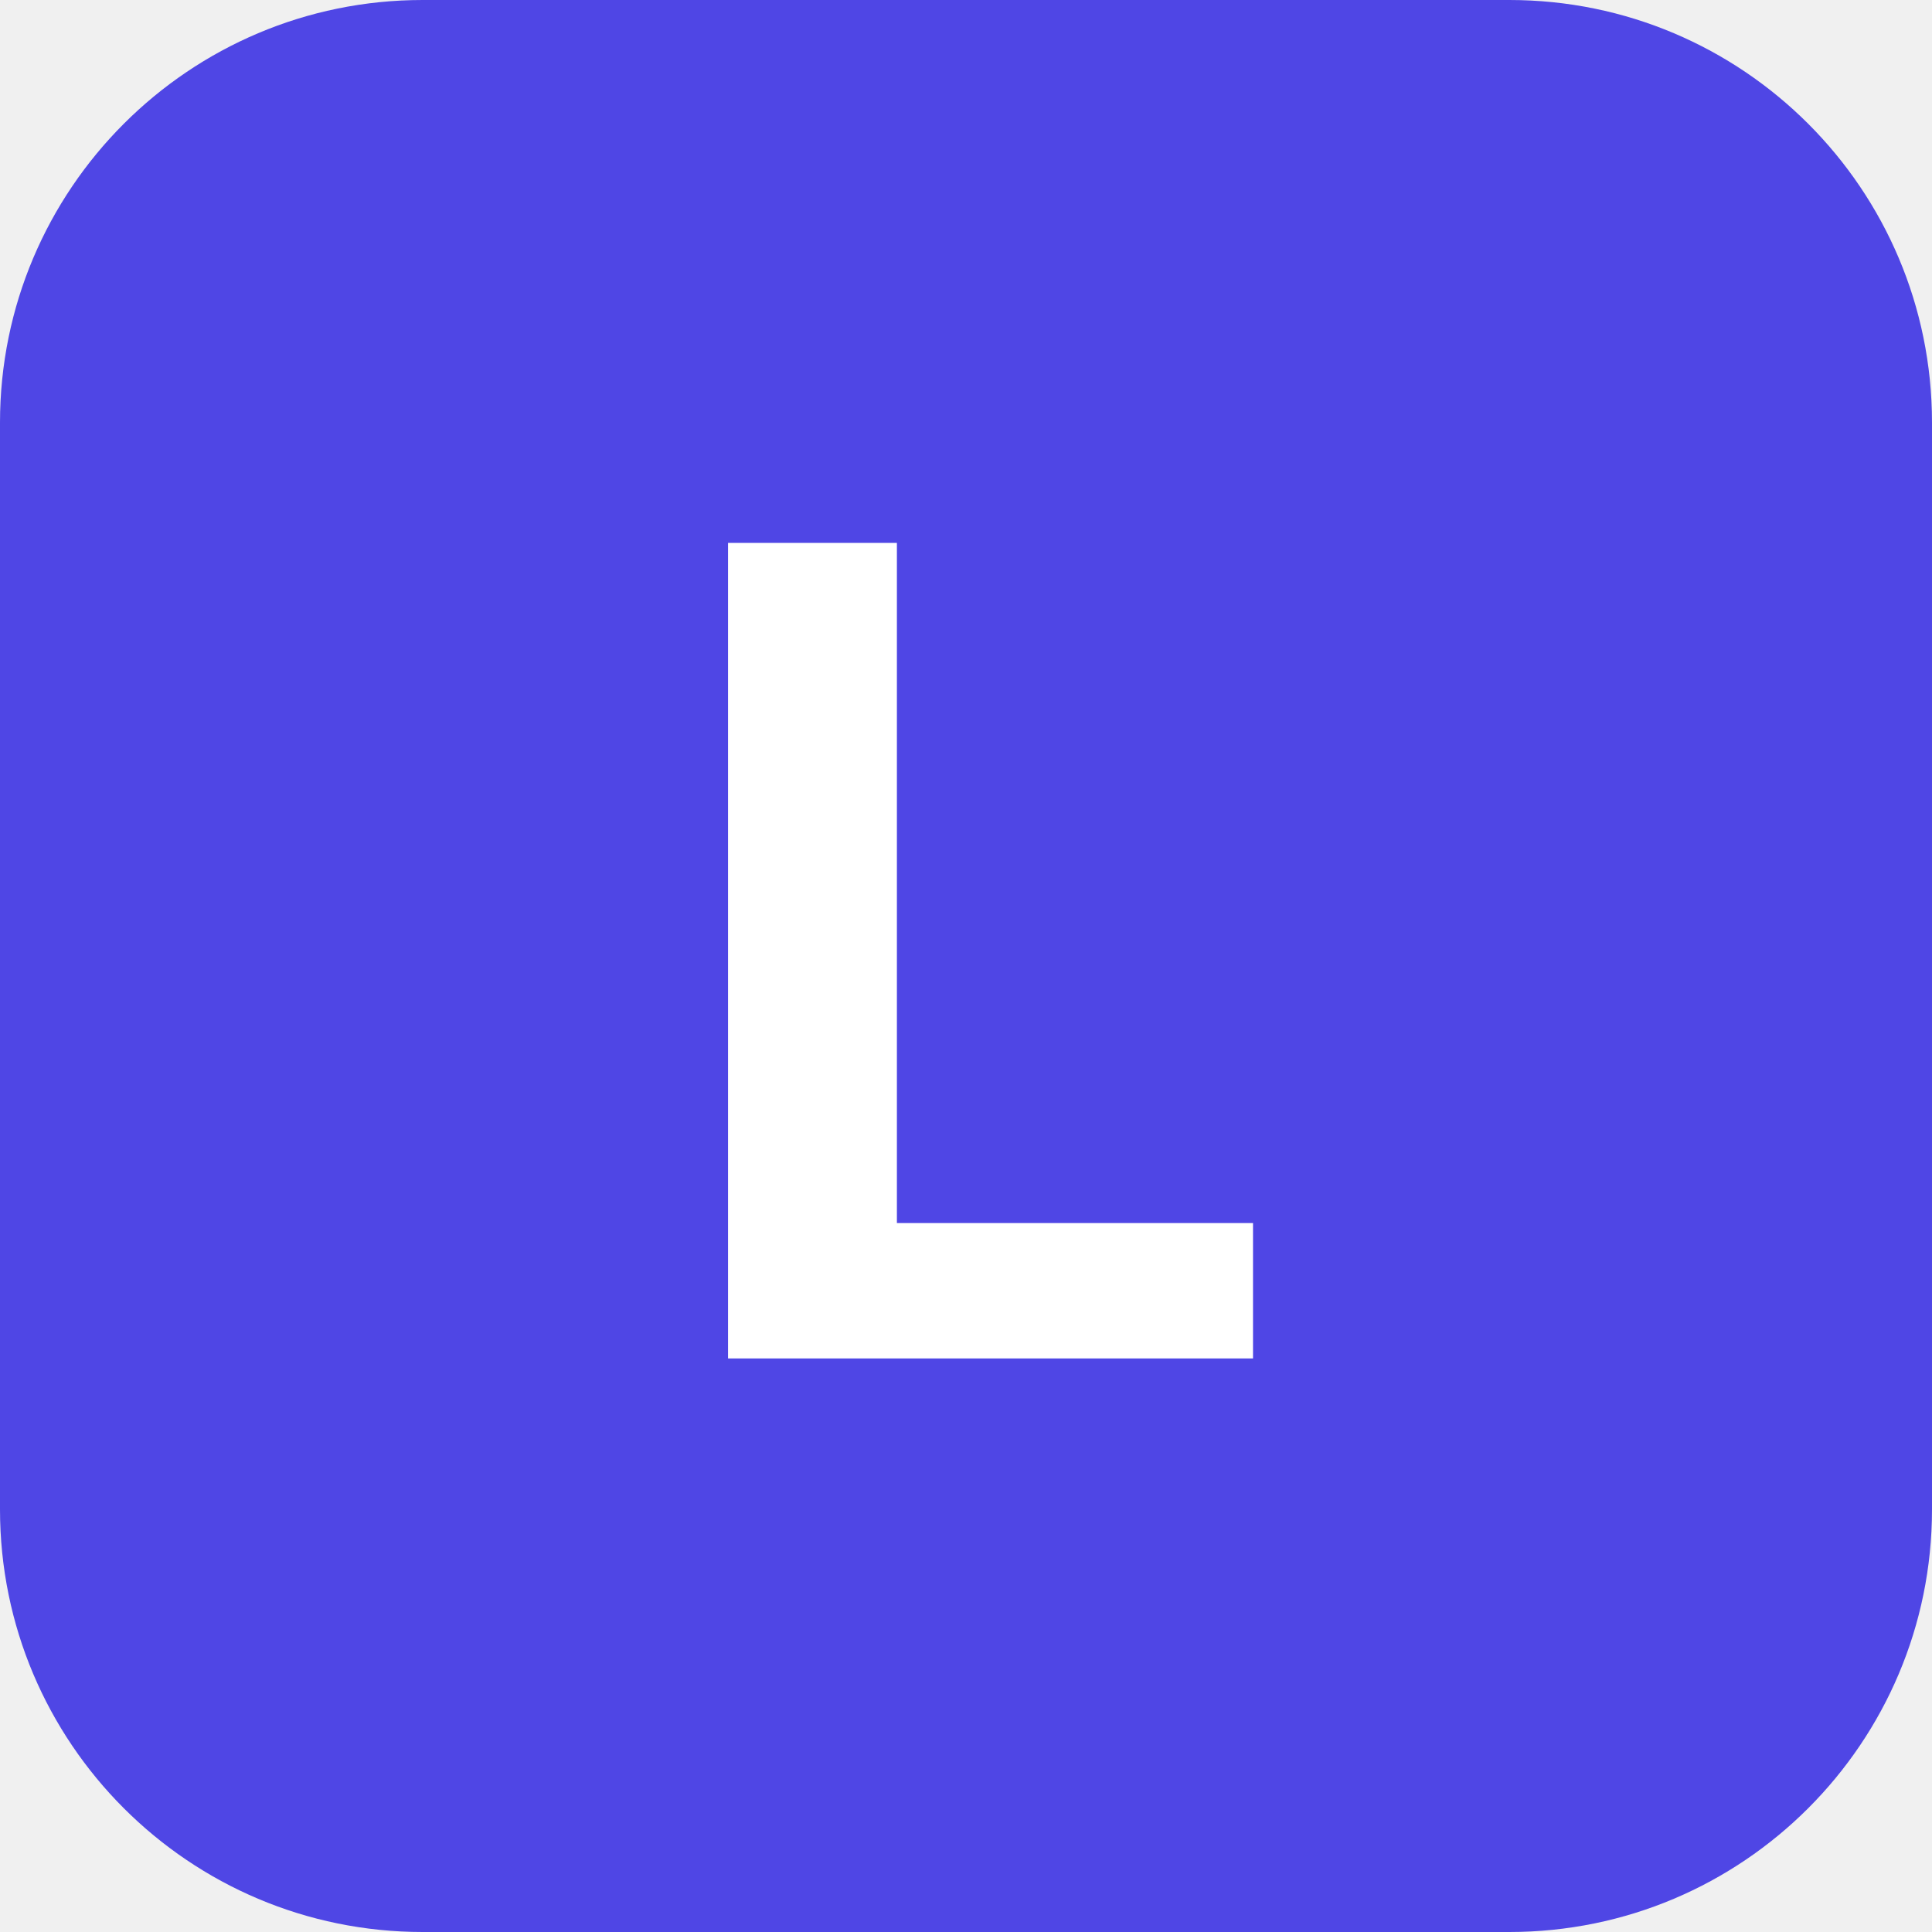
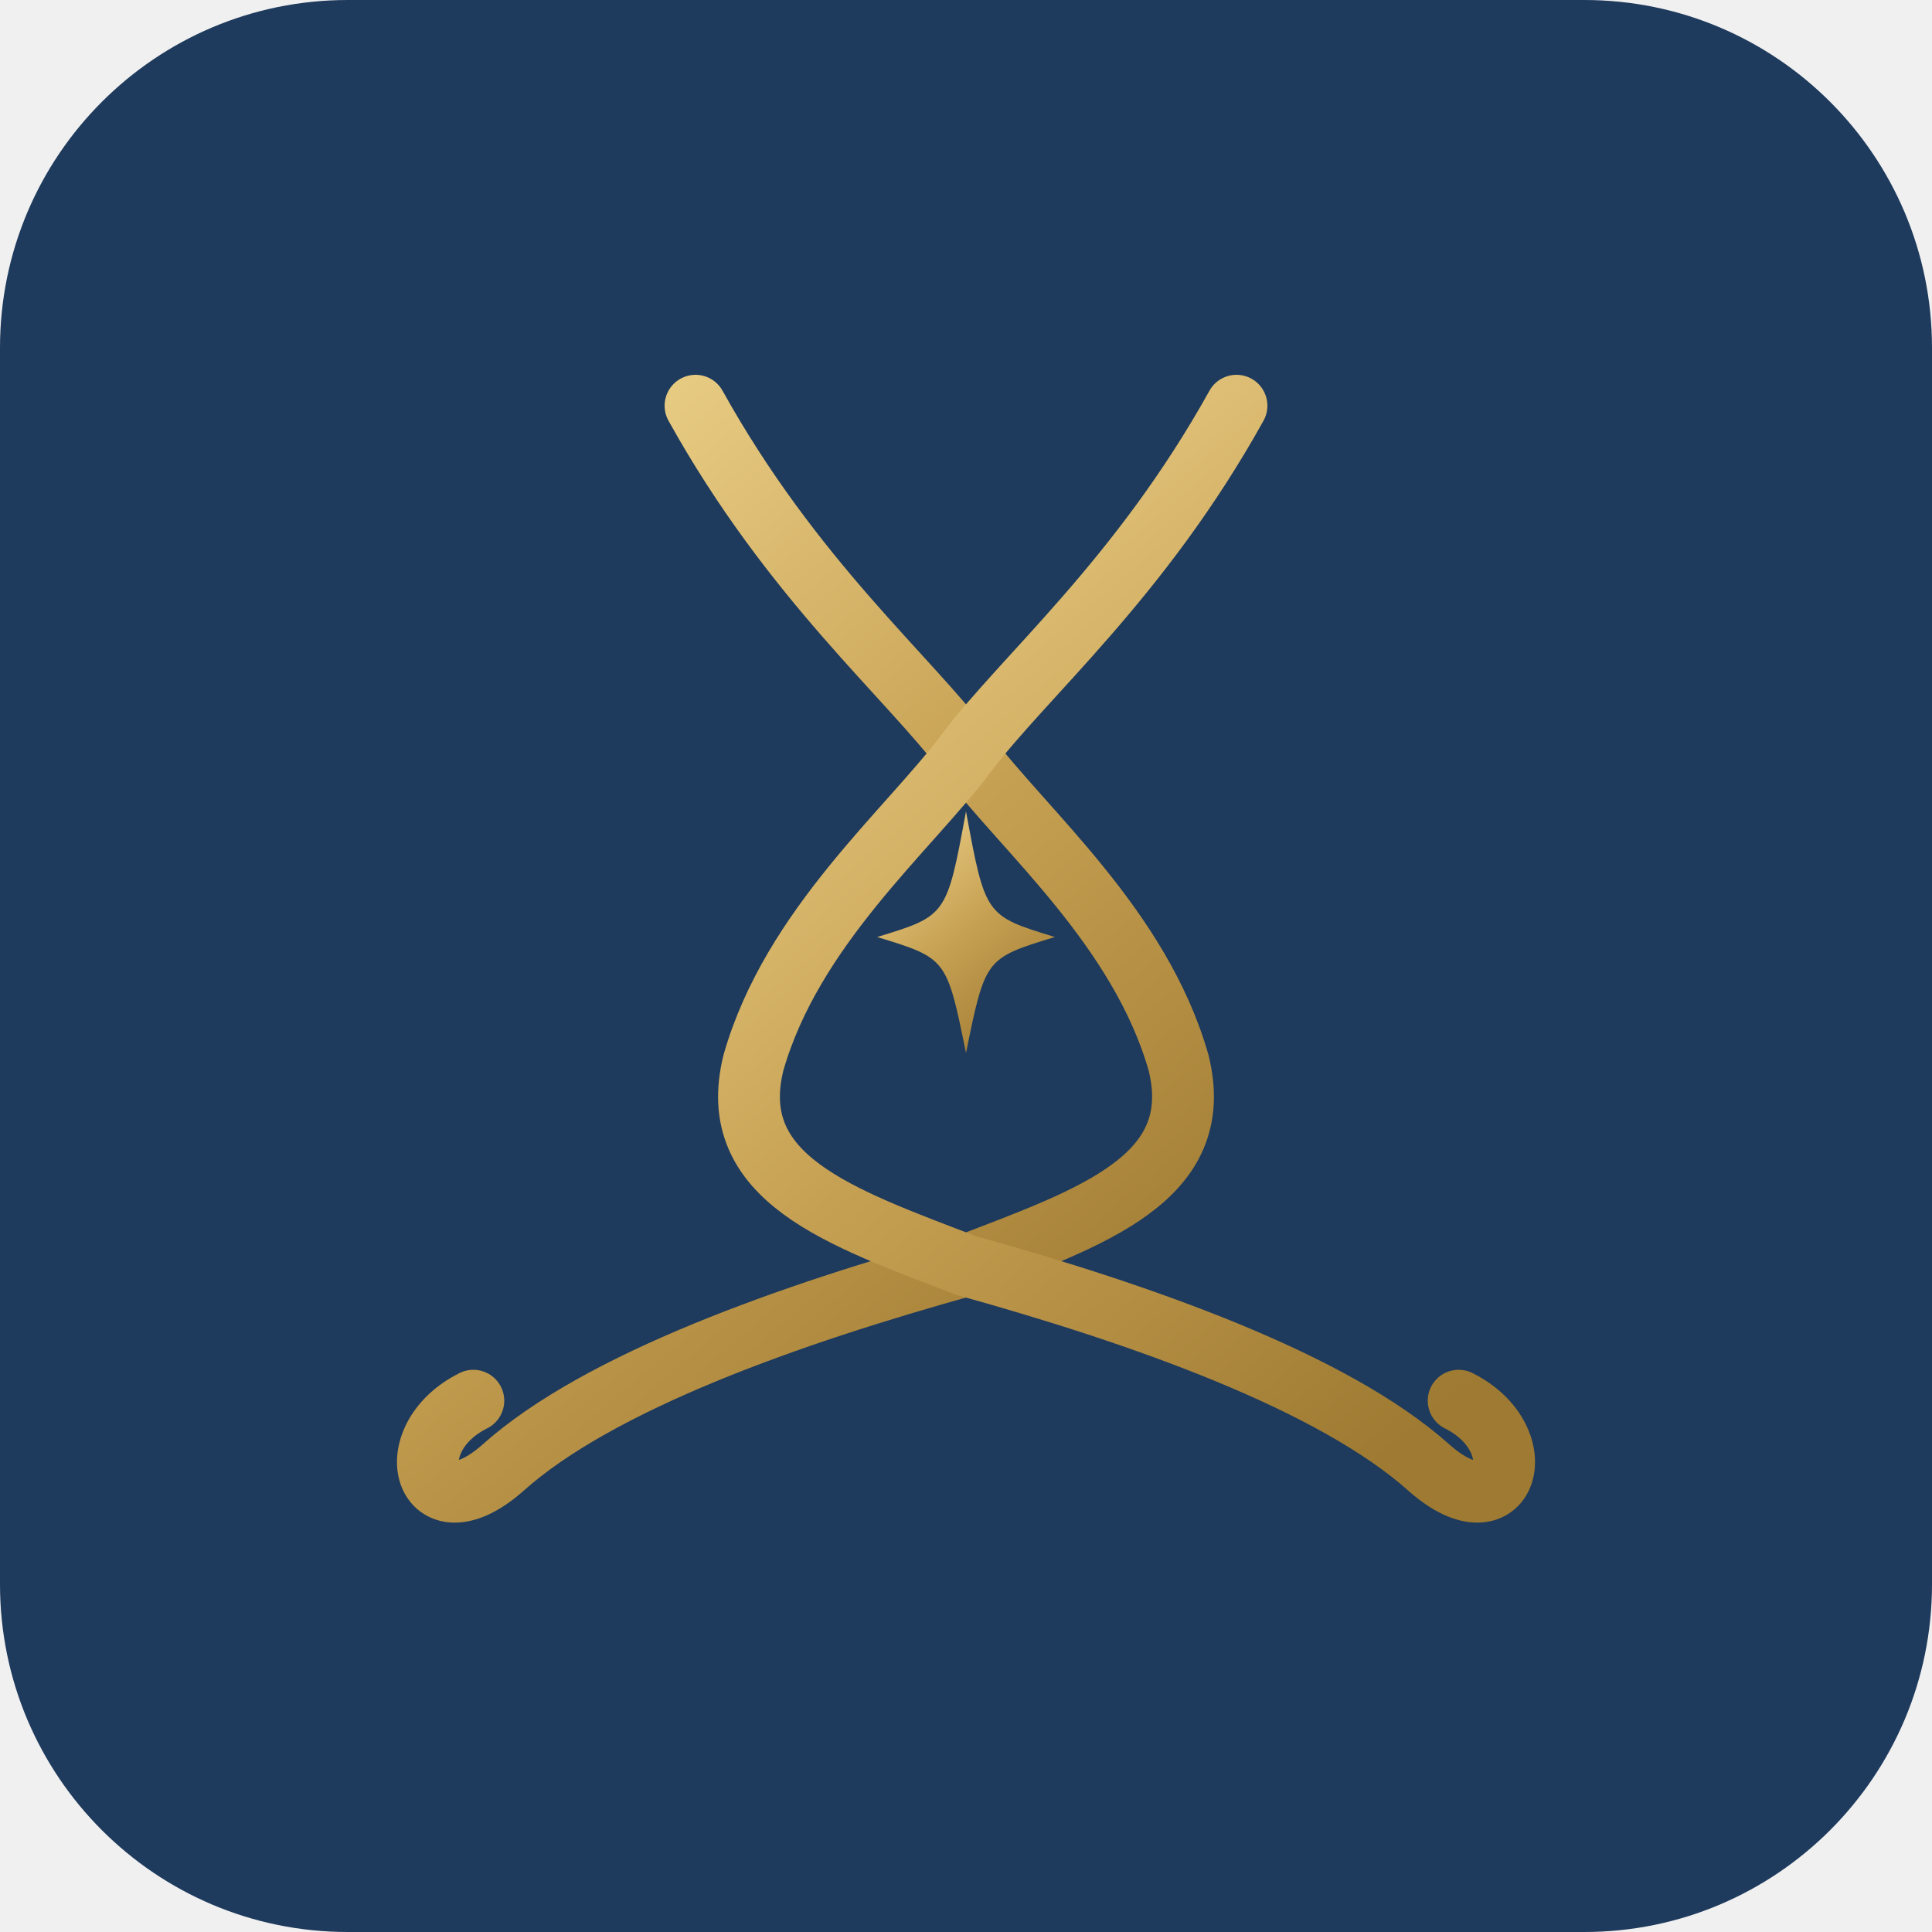
- <svg xmlns="http://www.w3.org/2000/svg" viewBox="0 0 64 64" width="64" height="64">
-   <rect width="64" height="64" rx="14" fill="#4f46e5" />
-   <text x="32" y="45" font-family="ui-sans-serif, system-ui, -apple-system, Segoe UI, Roboto, Helvetica, Arial, sans-serif" font-size="38" font-weight="700" text-anchor="middle" fill="#ffffff">L</text>
+ <svg xmlns="http://www.w3.org/2000/svg" viewBox="0 0 100 100" width="100" height="100">
+   <defs>
+     <linearGradient id="sa-g" x1=".2" y1="0" x2=".8" y2="1">
+       <stop offset="0" stop-color="#EACE86" />
+       <stop offset=".5" stop-color="#C6A052" />
+       <stop offset="1" stop-color="#9E7A32" />
+     </linearGradient>
+   </defs>
+   <rect width="100" height="100" rx="18" fill="#1E3A5C" />
+   <g transform="translate(0 3)">
+     <g fill="none" stroke="url(#sa-g)" stroke-width="3.2" stroke-linecap="round" stroke-linejoin="round">
+       <path d="M36 18 C41 27 47 32 50 36 C53 40 59 45 61 52 C62.5 58 56.5 60 50 62.5 C41 65 31 68.5 26 73 C22 76.5 20.5 71.5 24.5 69.5" />
+       <path d="M64 18 C59 27 53 32 50 36 C47 40 41 45 39 52 C37.5 58 43.5 60 50 62.5 C59 65 69 68.5 74 73 C78 76.5 79.5 71.5 75.5 69.5" />
+     </g>
+     <path d="M50 39 C51 44.4 51 44.4 54.6 45.5 C51 46.6 51 46.6 50 51.5 C49 46.6 49 46.6 45.4 45.5 C49 44.4 49 44.4 50 39 Z" fill="url(#sa-g)" />
+   </g>
</svg>
